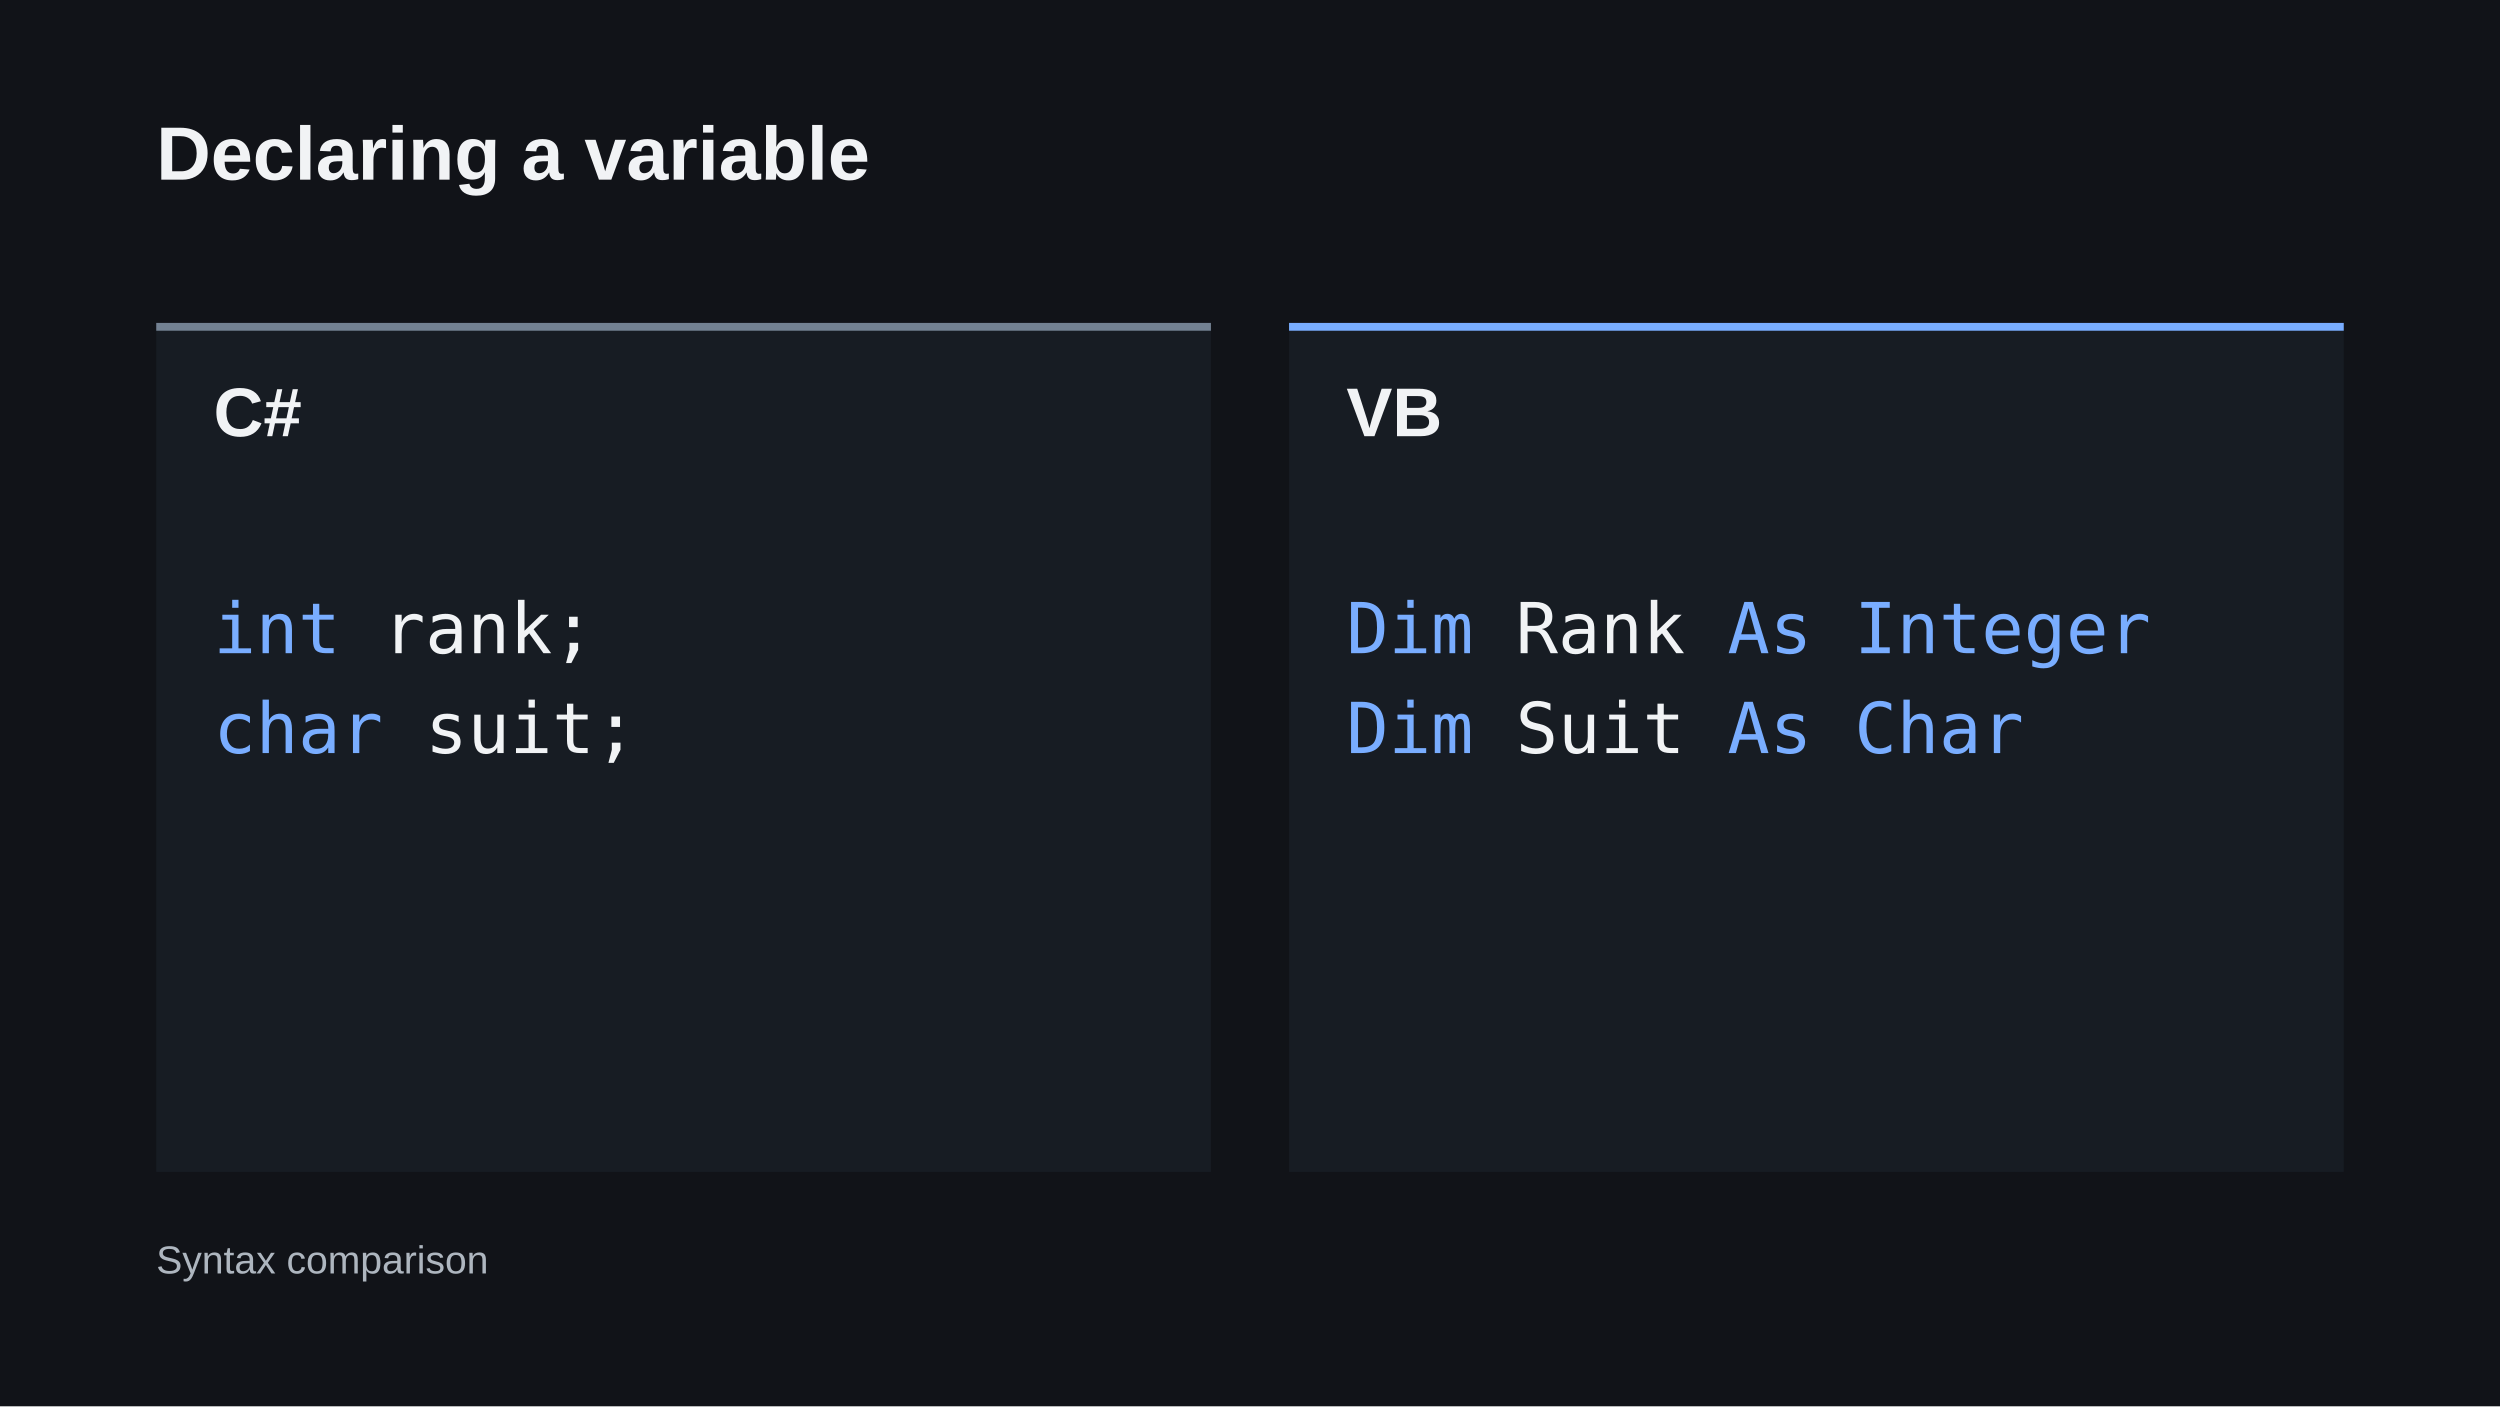
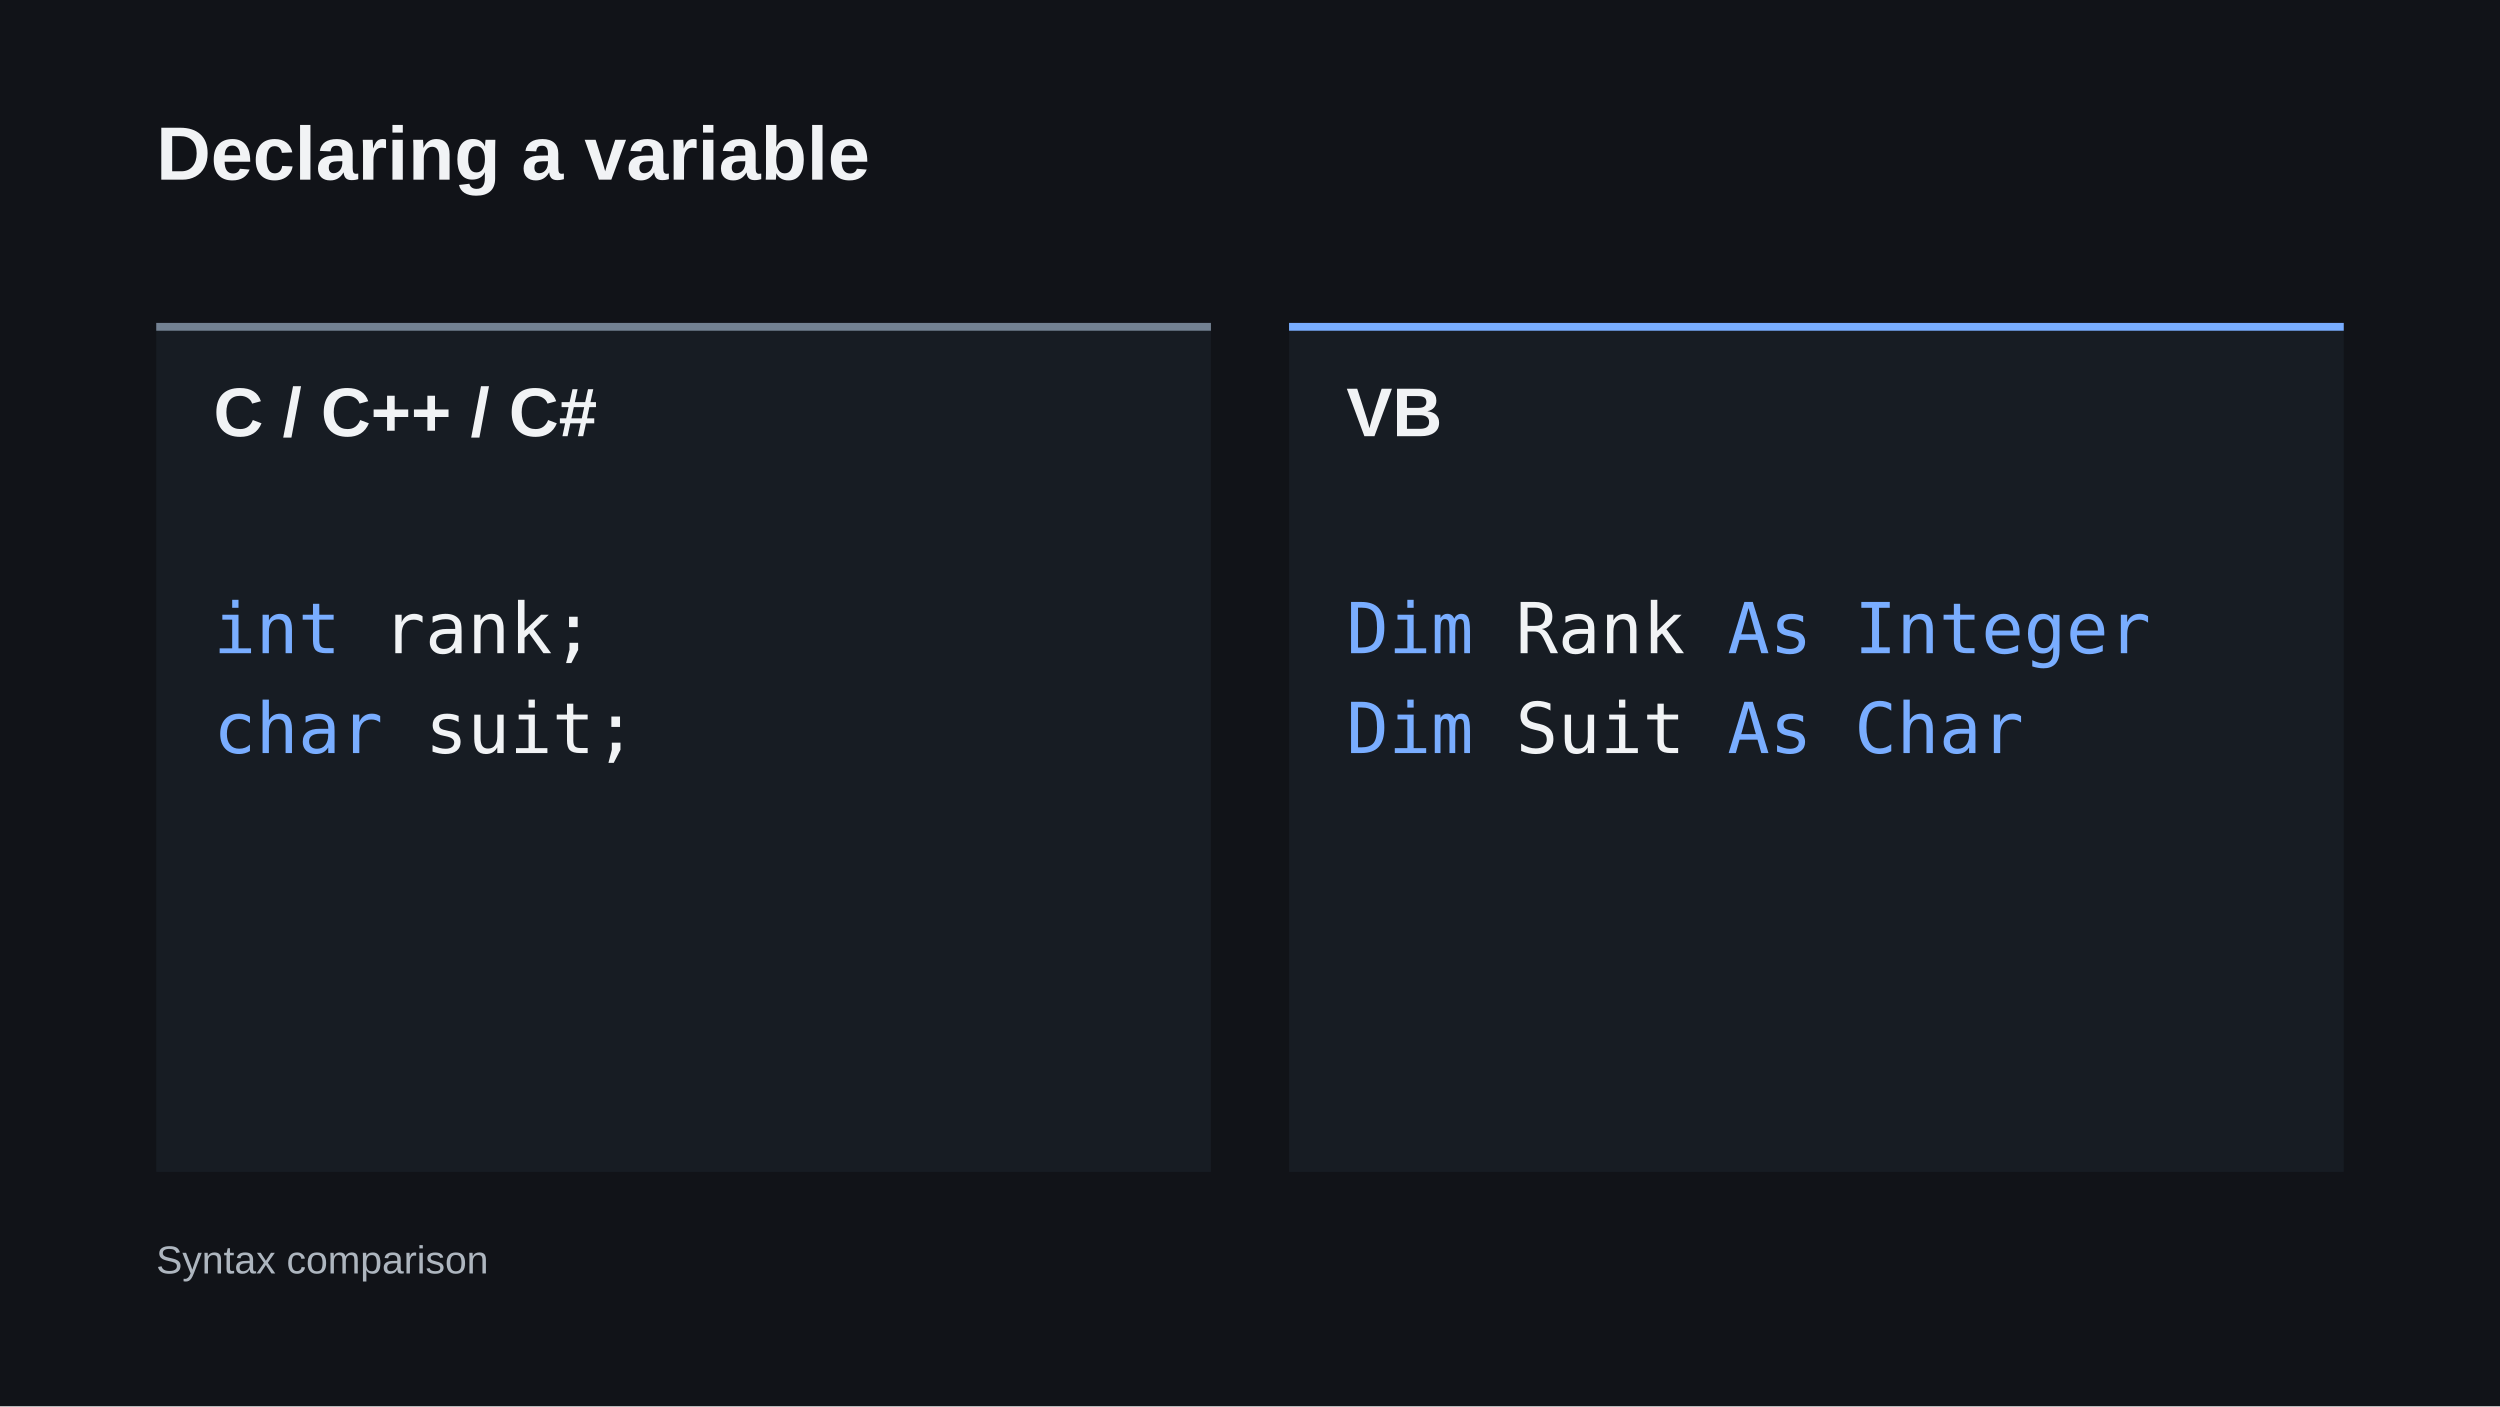
<svg xmlns="http://www.w3.org/2000/svg" width="1920" height="1080" viewBox="0 0 1920 1080" role="img">
  <defs>
    <pattern id="back" width="12" height="12" patternUnits="userSpaceOnUse">
      <path d="M0 6L6 0L12 6L6 12Z" fill="none" stroke="#8fa1c5" stroke-width="1" />
    </pattern>
    <pattern id="felt" width="10" height="10" patternUnits="userSpaceOnUse">
      <path d="M1 2h1M6 7h1" stroke="#ffffff" stroke-opacity=".035" />
    </pattern>
  </defs>
  <rect x="0.00" y="0.00" width="1920.00" height="1080.00" rx="0" fill="#111318" />
  <text x="120.00" y="138.00" font-family="Liberation Sans" font-size="58" font-weight="700" fill="#f1f3f5" text-anchor="start" opacity="1" xml:space="preserve">Declaring a variable</text>
  <rect x="120.00" y="248.00" width="810.00" height="652.00" rx="0" fill="#171c23" />
  <rect x="120.00" y="248.00" width="810.00" height="6.00" rx="0" fill="#738192" />
-   <text x="164.00" y="335.00" font-family="Liberation Sans" font-size="53" font-weight="700" fill="#f1f3f5" text-anchor="start" opacity="1" xml:space="preserve">C#</text>
+   <text x="164.00" y="335.00" font-family="Liberation Sans" font-size="53" font-weight="700" fill="#f1f3f5" text-anchor="start" opacity="1" xml:space="preserve">C / C++ / C#</text>
  <text x="164.00" y="501.66" font-family="DejaVu Sans Mono" font-size="54" font-weight="400" fill="#79adff" text-anchor="start" opacity="1" xml:space="preserve">int</text>
  <text x="261.55" y="501.66" font-family="DejaVu Sans Mono" font-size="54" font-weight="400" fill="#f1f3f5" text-anchor="start" opacity="1" xml:space="preserve"> </text>
  <text x="294.06" y="501.66" font-family="DejaVu Sans Mono" font-size="54" font-weight="400" fill="#f1f3f5" text-anchor="start" opacity="1" xml:space="preserve">rank</text>
  <text x="424.12" y="501.66" font-family="DejaVu Sans Mono" font-size="54" font-weight="400" fill="#f1f3f5" text-anchor="start" opacity="1" xml:space="preserve">;</text>
  <text x="164.00" y="578.34" font-family="DejaVu Sans Mono" font-size="54" font-weight="400" fill="#79adff" text-anchor="start" opacity="1" xml:space="preserve">char</text>
  <text x="294.06" y="578.34" font-family="DejaVu Sans Mono" font-size="54" font-weight="400" fill="#f1f3f5" text-anchor="start" opacity="1" xml:space="preserve"> </text>
  <text x="326.58" y="578.34" font-family="DejaVu Sans Mono" font-size="54" font-weight="400" fill="#f1f3f5" text-anchor="start" opacity="1" xml:space="preserve">suit</text>
  <text x="456.64" y="578.34" font-family="DejaVu Sans Mono" font-size="54" font-weight="400" fill="#f1f3f5" text-anchor="start" opacity="1" xml:space="preserve">;</text>
  <rect x="990.00" y="248.00" width="810.00" height="652.00" rx="0" fill="#171c23" />
  <rect x="990.00" y="248.00" width="810.00" height="6.00" rx="0" fill="#79adff" />
  <text x="1034.00" y="335.00" font-family="Liberation Sans" font-size="53" font-weight="700" fill="#f1f3f5" text-anchor="start" opacity="1" xml:space="preserve">VB</text>
  <text x="1034.00" y="501.66" font-family="DejaVu Sans Mono" font-size="54" font-weight="400" fill="#79adff" text-anchor="start" opacity="1" xml:space="preserve">Dim</text>
  <text x="1131.55" y="501.66" font-family="DejaVu Sans Mono" font-size="54" font-weight="400" fill="#f1f3f5" text-anchor="start" opacity="1" xml:space="preserve"> </text>
  <text x="1164.06" y="501.66" font-family="DejaVu Sans Mono" font-size="54" font-weight="400" fill="#f1f3f5" text-anchor="start" opacity="1" xml:space="preserve">Rank</text>
  <text x="1294.12" y="501.66" font-family="DejaVu Sans Mono" font-size="54" font-weight="400" fill="#f1f3f5" text-anchor="start" opacity="1" xml:space="preserve"> </text>
  <text x="1326.64" y="501.66" font-family="DejaVu Sans Mono" font-size="54" font-weight="400" fill="#79adff" text-anchor="start" opacity="1" xml:space="preserve">As</text>
  <text x="1391.67" y="501.66" font-family="DejaVu Sans Mono" font-size="54" font-weight="400" fill="#f1f3f5" text-anchor="start" opacity="1" xml:space="preserve"> </text>
  <text x="1424.19" y="501.66" font-family="DejaVu Sans Mono" font-size="54" font-weight="400" fill="#79adff" text-anchor="start" opacity="1" xml:space="preserve">Integer</text>
  <text x="1034.00" y="578.34" font-family="DejaVu Sans Mono" font-size="54" font-weight="400" fill="#79adff" text-anchor="start" opacity="1" xml:space="preserve">Dim</text>
  <text x="1131.55" y="578.34" font-family="DejaVu Sans Mono" font-size="54" font-weight="400" fill="#f1f3f5" text-anchor="start" opacity="1" xml:space="preserve"> </text>
  <text x="1164.06" y="578.34" font-family="DejaVu Sans Mono" font-size="54" font-weight="400" fill="#f1f3f5" text-anchor="start" opacity="1" xml:space="preserve">Suit</text>
  <text x="1294.12" y="578.34" font-family="DejaVu Sans Mono" font-size="54" font-weight="400" fill="#f1f3f5" text-anchor="start" opacity="1" xml:space="preserve"> </text>
  <text x="1326.64" y="578.34" font-family="DejaVu Sans Mono" font-size="54" font-weight="400" fill="#79adff" text-anchor="start" opacity="1" xml:space="preserve">As</text>
  <text x="1391.67" y="578.34" font-family="DejaVu Sans Mono" font-size="54" font-weight="400" fill="#f1f3f5" text-anchor="start" opacity="1" xml:space="preserve"> </text>
  <text x="1424.19" y="578.34" font-family="DejaVu Sans Mono" font-size="54" font-weight="400" fill="#79adff" text-anchor="start" opacity="1" xml:space="preserve">Char</text>
  <text x="120.00" y="978.00" font-family="Liberation Sans" font-size="30" font-weight="400" fill="#aeb6bf" text-anchor="start" opacity="1" xml:space="preserve">Syntax comparison</text>
</svg>
